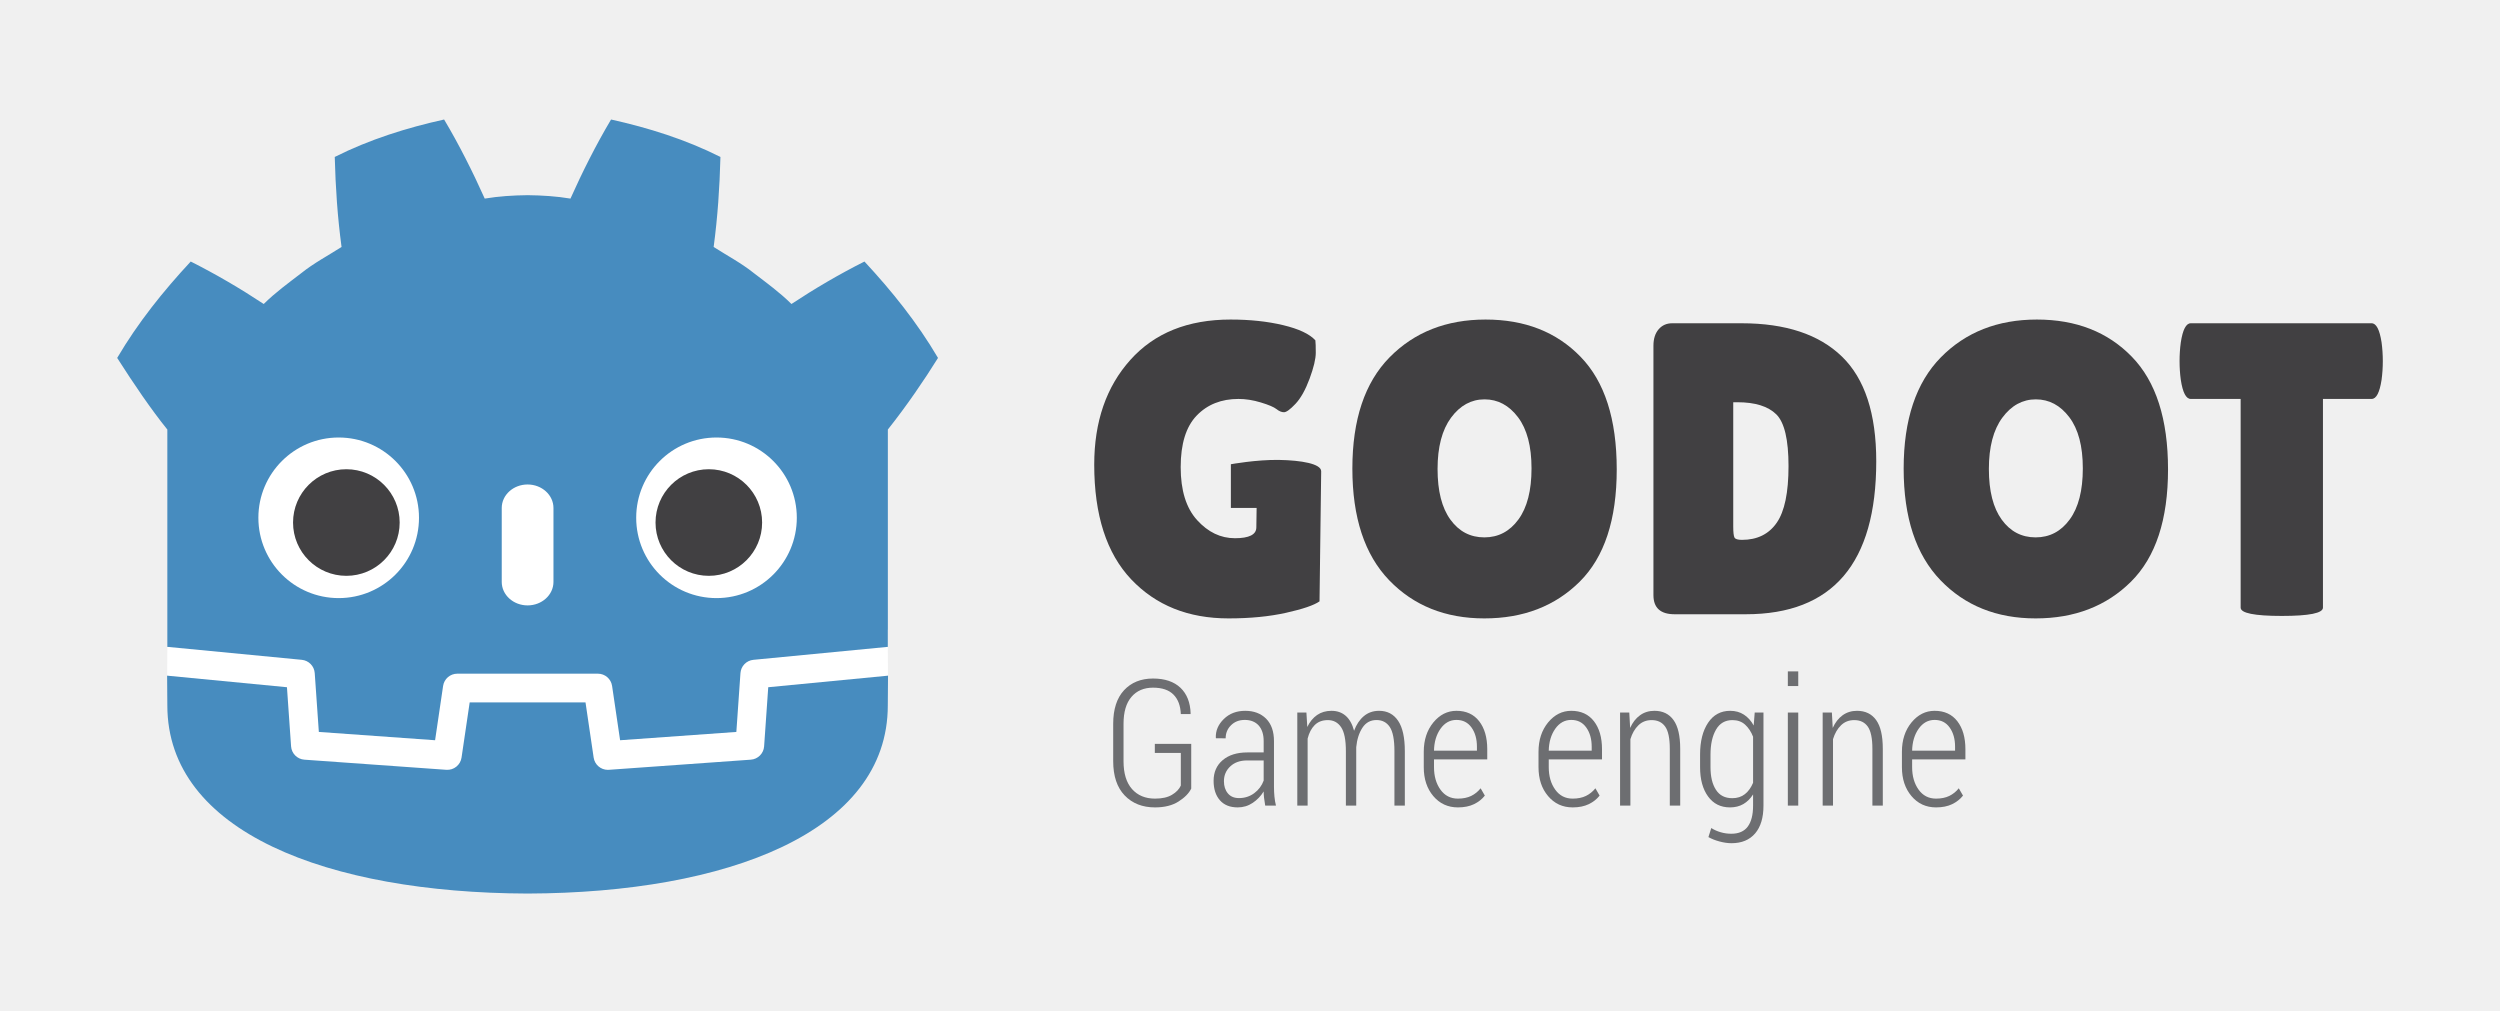
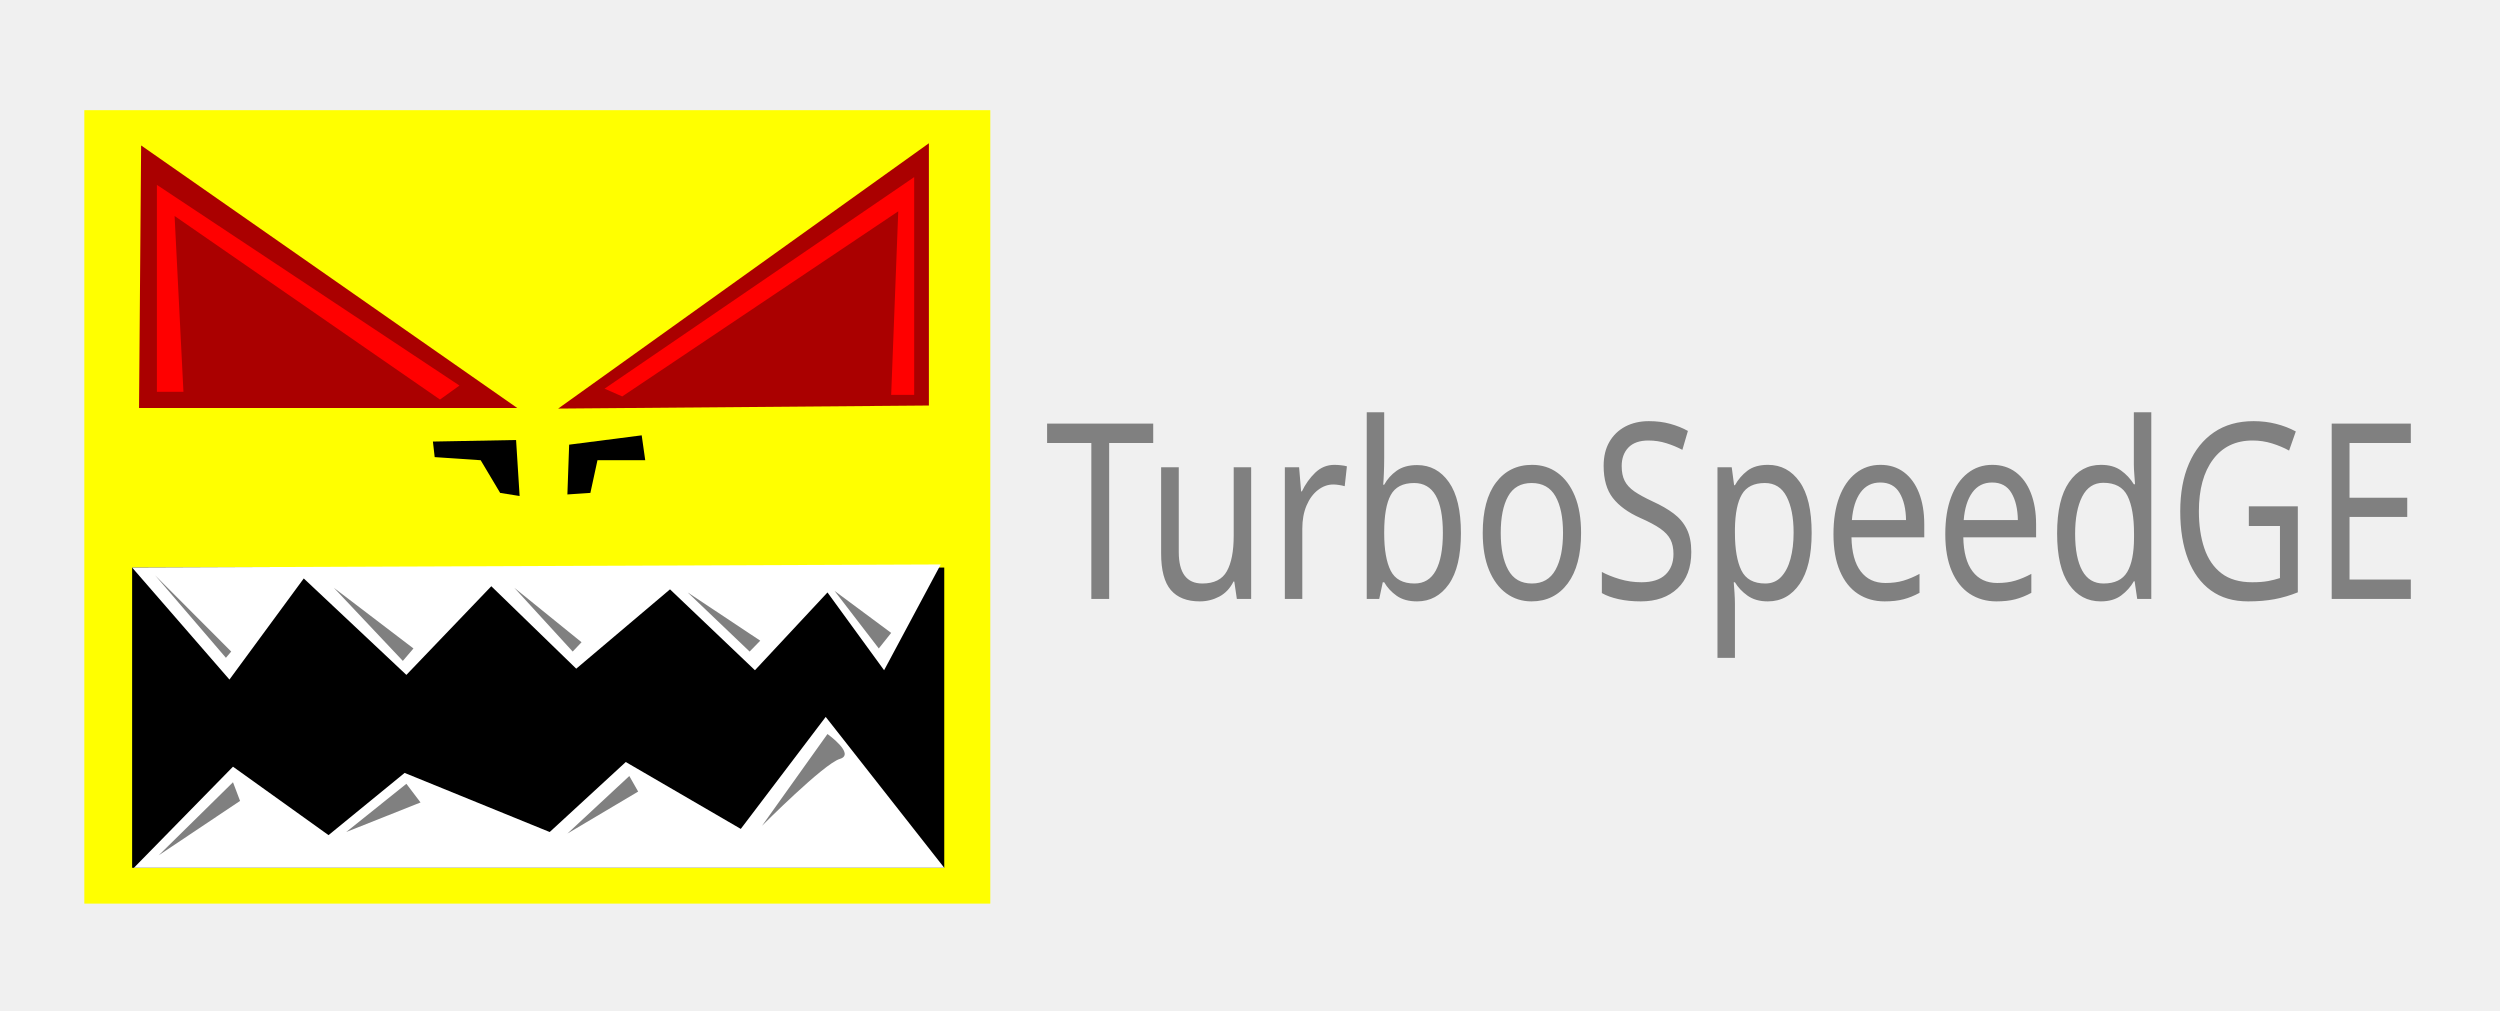
<svg xmlns="http://www.w3.org/2000/svg" id="svg2" version="1.1" xml:space="preserve" width="1024" height="414" viewBox="0 0 960 388.125">
  <defs id="defs6">
    <clipPath clipPathUnits="userSpaceOnUse" id="clipPath16">
      <path d="M 0,595.276 H 841.89 V 0 H 0 Z" id="path18" />
    </clipPath>
  </defs>
  <g id="g10" transform="matrix(1.25,0,0,-1.25,-94.25,597.4987)">
    <g id="g12">
      <g id="g14" clip-path="url(#clipPath16)">
-         <g id="g20" transform="matrix(1.131053,0,0,1.131053,531.4495,355.3157)" style="stroke-width:0.884">
-           <path d="m 0,0 c -3.611,0 -6.636,-1.659 -9.09,-4.967 -2.441,-3.311 -3.668,-7.958 -3.668,-13.938 0,-5.993 1.166,-10.581 3.503,-13.778 2.333,-3.207 5.398,-4.804 9.2,-4.804 3.8,0 6.887,1.617 9.258,4.862 2.371,3.233 3.559,7.861 3.559,13.886 0,6.02 -1.227,10.654 -3.673,13.89 C 6.646,-1.617 3.616,0 0,0 m -0.055,-59.493 c -10.573,0 -19.195,3.46 -25.859,10.379 -6.655,6.925 -9.984,17.03 -9.984,30.314 0,13.292 3.367,23.356 10.101,30.209 6.736,6.844 15.431,10.269 26.082,10.269 10.649,0 19.251,-3.363 25.794,-10.109 6.555,-6.733 9.827,-16.94 9.827,-30.591 0,-13.661 -3.348,-23.822 -10.05,-30.49 -6.702,-6.654 -15.333,-9.981 -25.911,-9.981" style="fill:#414042;fill-opacity:1;fill-rule:nonzero;stroke:none;stroke-width:0.884" id="path22" />
-         </g>
-         <g id="g24" transform="matrix(1.131053,0,0,1.131053,607.8515,354.431)" style="stroke-width:0.884">
-           <path d="m 0,0 v -33.768 c 0,-1.577 0.116,-2.571 0.342,-2.988 0.224,-0.415 0.903,-0.623 2.029,-0.623 4.144,0 7.283,1.548 9.429,4.634 2.151,3.083 3.215,8.216 3.215,15.405 0,7.192 -1.113,11.878 -3.325,14.055 C 9.467,-1.102 5.946,0 1.129,0 Z m -21.675,-52.392 v 67.735 c 0,1.883 0.468,3.369 1.413,4.471 0.939,1.085 2.161,1.636 3.671,1.636 H 2.263 c 11.965,0 21.053,-3.018 27.257,-9.04 6.215,-6.02 9.322,-15.499 9.322,-28.447 0,-27.7 -11.821,-41.547 -35.456,-41.547 h -19.302 c -3.836,0 -5.759,1.727 -5.759,5.192" style="fill:#414042;fill-opacity:1;fill-rule:nonzero;stroke:none;stroke-width:0.884" id="path26" />
-         </g>
-         <g id="g28" transform="matrix(1.131053,0,0,1.131053,700.8107,355.3157)" style="stroke-width:0.884">
-           <path d="m 0,0 c -3.612,0 -6.645,-1.659 -9.095,-4.967 -2.44,-3.311 -3.662,-7.958 -3.662,-13.938 0,-5.993 1.169,-10.581 3.499,-13.778 2.33,-3.207 5.398,-4.804 9.2,-4.804 3.801,0 6.89,1.617 9.258,4.862 2.372,3.233 3.56,7.861 3.56,13.886 0,6.02 -1.225,10.654 -3.671,13.89 C 6.642,-1.617 3.616,0 0,0 m -0.058,-59.493 c -10.577,0 -19.193,3.46 -25.851,10.379 -6.663,6.925 -9.993,17.03 -9.993,30.314 0,13.292 3.367,23.356 10.1,30.209 6.741,6.844 15.431,10.269 26.086,10.269 10.651,0 19.246,-3.363 25.797,-10.109 6.55,-6.733 9.822,-16.94 9.822,-30.591 0,-13.661 -3.349,-23.822 -10.05,-30.49 -6.699,-6.654 -15.338,-9.981 -25.911,-9.981" style="fill:#414042;fill-opacity:1;fill-rule:nonzero;stroke:none;stroke-width:0.884" id="path30" />
-         </g>
-         <g id="g32" transform="matrix(1.131053,0,0,1.131053,789.0113,291.3351)" style="stroke-width:0.884">
-           <path d="m 0,0 c 0,-1.496 -3.721,-2.255 -11.176,-2.255 -7.448,0 -11.18,0.759 -11.18,2.255 v 56.681 h -13.545 c -1.281,0 -2.185,1.727 -2.71,5.198 -0.226,1.652 -0.334,3.343 -0.334,5.077 0,1.724 0.108,3.422 0.334,5.077 0.525,3.462 1.429,5.202 2.71,5.202 h 49.112 c 1.279,0 2.179,-1.74 2.712,-5.202 0.221,-1.655 0.335,-3.353 0.335,-5.077 0,-1.734 -0.114,-3.425 -0.335,-5.077 C 15.39,58.408 14.49,56.681 13.211,56.681 H 0 Z" style="fill:#414042;fill-opacity:1;fill-rule:nonzero;stroke:none;stroke-width:0.884" id="path34" />
-         </g>
-         <g id="g36" transform="matrix(1.131053,0,0,1.131053,468.2655,336.7128)" style="stroke-width:0.884">
-           <path d="m 0,0 c -6.078,0.094 -13.034,-1.173 -13.034,-1.173 v -11.863 h 6.995 l -0.078,-5.288 c 0,-1.959 -1.942,-2.943 -5.815,-2.943 -3.878,0 -7.303,1.642 -10.274,4.917 -2.978,3.279 -4.459,8.072 -4.459,14.388 0,6.329 1.447,10.995 4.345,14.006 2.892,3.008 6.683,4.517 11.346,4.517 1.959,0 3.987,-0.316 6.096,-0.961 2.11,-0.639 3.519,-1.238 4.238,-1.799 0.713,-0.577 1.391,-0.85 2.032,-0.85 0.638,0 1.671,0.746 3.1,2.255 1.431,1.505 2.713,3.786 3.844,6.827 1.126,3.057 1.69,5.4 1.69,7.062 0,1.649 -0.036,2.786 -0.109,3.386 -1.581,1.73 -4.499,3.102 -8.755,4.122 -4.248,1.017 -9.011,1.522 -14.28,1.522 -11.594,0 -20.66,-3.65 -27.207,-10.95 -6.552,-7.303 -9.822,-16.783 -9.822,-28.452 0,-13.701 3.347,-24.087 10.041,-31.162 6.706,-7.074 15.51,-10.607 26.425,-10.607 5.87,0 11.08,0.505 15.632,1.522 4.557,1.013 7.586,2.053 9.093,3.105 l 0.452,35.33 C 11.496,-1.036 6.078,-0.104 0,0" style="fill:#414042;fill-opacity:1;fill-rule:nonzero;stroke:none;stroke-width:0.884" id="path38" />
-         </g>
-         <g id="g40" transform="matrix(1.131053,0,0,1.131053,441.3472,235.7512)" style="stroke-width:0.884">
-           <path d="m 0,0 c -0.624,-1.28 -1.771,-2.454 -3.449,-3.516 -1.676,-1.069 -3.805,-1.6 -6.391,-1.6 -3.412,0 -6.156,1.075 -8.24,3.249 -2.076,2.157 -3.116,5.266 -3.116,9.323 v 10.116 c 0,3.969 0.98,7.013 2.946,9.138 1.962,2.108 4.59,3.177 7.872,3.177 3.208,0 5.695,-0.844 7.455,-2.513 1.755,-1.675 2.677,-4.015 2.757,-7.003 L -0.21,20.238 h -2.619 c -0.094,2.29 -0.759,4.057 -2.01,5.305 -1.244,1.238 -3.095,1.864 -5.539,1.864 -2.473,0 -4.432,-0.837 -5.866,-2.516 -1.43,-1.675 -2.143,-4.103 -2.143,-7.293 V 7.424 c 0,-3.308 0.771,-5.83 2.311,-7.567 1.54,-1.724 3.616,-2.588 6.236,-2.588 1.913,0 3.451,0.339 4.602,1.033 1.155,0.684 1.956,1.519 2.409,2.51 v 8.861 h -7.06 v 2.463 H 0 Z" style="fill:#6d6e71;fill-opacity:1;fill-rule:nonzero;stroke:none;stroke-width:0.884" id="path42" />
-         </g>
-         <g id="g44" transform="matrix(1.131053,0,0,1.131053,456.0153,232.825)" style="stroke-width:0.884">
-           <path d="m 0,0 c 1.553,0 2.936,0.44 4.144,1.336 1.21,0.9 2.058,2.037 2.561,3.422 v 5.468 H 2.213 c -1.91,0 -3.44,-0.541 -4.585,-1.623 C -3.52,7.528 -4.088,6.185 -4.088,4.588 -4.088,3.239 -3.733,2.131 -3.014,1.277 -2.296,0.42 -1.292,0 0,0 M 7.124,-2.04 C 6.984,-1.164 6.875,-0.453 6.806,0.104 6.739,0.671 6.705,1.235 6.705,1.808 5.938,0.554 4.948,-0.486 3.725,-1.301 2.504,-2.122 1.146,-2.529 -0.35,-2.529 c -2.092,0 -3.701,0.648 -4.84,1.946 -1.132,1.303 -1.704,3.059 -1.704,5.276 0,2.343 0.823,4.223 2.473,5.618 1.649,1.395 3.89,2.092 6.709,2.092 h 4.417 v 3.106 c 0,1.786 -0.456,3.193 -1.351,4.21 -0.914,1.004 -2.17,1.512 -3.791,1.512 -1.508,0 -2.752,-0.479 -3.728,-1.45 -0.973,-0.965 -1.456,-2.144 -1.456,-3.549 l -2.623,0.023 -0.046,0.137 c -0.074,1.906 0.647,3.591 2.168,5.084 1.515,1.489 3.459,2.229 5.825,2.229 2.338,0 4.22,-0.711 5.657,-2.128 1.429,-1.431 2.146,-3.471 2.146,-6.124 V 3.057 c 0,-0.903 0.042,-1.78 0.121,-2.617 0.081,-0.848 0.212,-1.665 0.417,-2.48 z" style="fill:#6d6e71;fill-opacity:1;fill-rule:nonzero;stroke:none;stroke-width:0.884" id="path46" />
-         </g>
-         <g id="g48" transform="matrix(1.131053,0,0,1.131053,476.7303,259.1052)" style="stroke-width:0.884">
-           <path d="m 0,0 0.24,-3.923 c 0.664,1.404 1.554,2.486 2.657,3.255 1.107,0.759 2.41,1.138 3.906,1.138 1.527,0 2.814,-0.444 3.852,-1.343 1.039,-0.896 1.805,-2.252 2.292,-4.074 0.623,1.682 1.505,3.011 2.65,3.973 1.145,0.964 2.534,1.444 4.143,1.444 2.217,0 3.937,-0.897 5.156,-2.692 1.224,-1.799 1.834,-4.559 1.834,-8.288 v -14.765 h -2.823 v 14.814 c 0,3.1 -0.429,5.283 -1.263,6.538 -0.839,1.257 -2.042,1.89 -3.598,1.89 -1.637,0 -2.915,-0.691 -3.834,-2.096 -0.914,-1.405 -1.478,-3.161 -1.683,-5.282 v -0.655 -15.209 H 10.72 v 14.798 c 0,3.027 -0.424,5.194 -1.292,6.488 -0.864,1.294 -2.066,1.936 -3.609,1.936 -1.475,0 -2.668,-0.45 -3.562,-1.342 -0.9,-0.897 -1.54,-2.125 -1.928,-3.683 V -25.275 H -2.477 V 0 Z" style="fill:#6d6e71;fill-opacity:1;fill-rule:nonzero;stroke:none;stroke-width:0.884" id="path50" />
-         </g>
-         <g id="g52" transform="matrix(1.131053,0,0,1.131053,522.8228,256.8387)" style="stroke-width:0.884">
-           <path d="m 0,0 c -1.758,0 -3.202,-0.802 -4.334,-2.402 -1.133,-1.606 -1.718,-3.585 -1.765,-5.944 h 11.66 v 1.082 c 0,2.086 -0.489,3.823 -1.469,5.201 C 3.106,-0.684 1.745,0 0,0 m 0.397,-23.76 c -2.725,0 -4.954,1.026 -6.685,3.073 -1.726,2.043 -2.591,4.657 -2.591,7.841 v 4.197 c 0,3.19 0.867,5.85 2.602,7.965 1.739,2.105 3.828,3.158 6.277,3.158 2.648,0 4.699,-0.939 6.164,-2.823 1.468,-1.887 2.201,-4.422 2.201,-7.603 v -2.773 H -6.099 v -2.102 c 0,-2.447 0.586,-4.484 1.752,-6.11 1.168,-1.63 2.755,-2.438 4.744,-2.438 1.382,0 2.585,0.244 3.588,0.724 1.003,0.491 1.863,1.179 2.578,2.082 l 1.149,-1.988 C 6.949,-21.525 5.96,-22.307 4.753,-22.887 3.549,-23.464 2.094,-23.76 0.397,-23.76" style="fill:#6d6e71;fill-opacity:1;fill-rule:nonzero;stroke:none;stroke-width:0.884" id="path54" />
-         </g>
-         <g id="g56" transform="matrix(1.131053,0,0,1.131053,558.0805,256.8387)" style="stroke-width:0.884">
-           <path d="M 0,0 C -1.763,0 -3.21,-0.802 -4.341,-2.402 -5.467,-4.008 -6.053,-5.987 -6.104,-8.346 H 5.559 v 1.082 c 0,2.086 -0.488,3.823 -1.474,5.201 C 3.104,-0.684 1.744,0 0,0 m 0.394,-23.76 c -2.726,0 -4.951,1.026 -6.679,3.073 -1.733,2.043 -2.6,4.657 -2.6,7.841 v 4.197 c 0,3.19 0.871,5.85 2.602,7.965 1.744,2.105 3.834,3.158 6.283,3.158 2.643,0 4.703,-0.939 6.164,-2.823 1.463,-1.887 2.197,-4.422 2.197,-7.603 v -2.773 H -6.104 v -2.102 c 0,-2.447 0.587,-4.484 1.76,-6.11 1.162,-1.63 2.742,-2.438 4.738,-2.438 1.387,0 2.585,0.244 3.585,0.724 1.007,0.491 1.866,1.179 2.589,2.082 l 1.141,-1.988 c -0.764,-0.968 -1.75,-1.75 -2.959,-2.33 -1.204,-0.577 -2.658,-0.873 -4.356,-0.873" style="fill:#6d6e71;fill-opacity:1;fill-rule:nonzero;stroke:none;stroke-width:0.884" id="path58" />
-         </g>
-         <g id="g60" transform="matrix(1.131053,0,0,1.131053,575.9168,259.1052)" style="stroke-width:0.884">
-           <path d="m 0,0 0.23,-4.178 c 0.674,1.483 1.564,2.634 2.682,3.435 1.108,0.805 2.413,1.213 3.914,1.213 2.258,0 3.988,-0.835 5.189,-2.513 1.214,-1.675 1.815,-4.279 1.815,-7.812 v -15.42 h -2.825 v 15.394 c 0,2.888 -0.423,4.905 -1.264,6.075 -0.836,1.17 -2.065,1.753 -3.665,1.753 -1.435,0 -2.638,-0.466 -3.603,-1.414 C 1.504,-4.406 0.782,-5.657 0.301,-7.234 V -25.275 H -2.504 V 0 Z" style="fill:#6d6e71;fill-opacity:1;fill-rule:nonzero;stroke:none;stroke-width:0.884" id="path62" />
-         </g>
-         <g id="g64" transform="matrix(1.131053,0,0,1.131053,600.8685,242.3088)" style="stroke-width:0.884">
-           <path d="m 0,0 c 0,-2.565 0.486,-4.605 1.472,-6.123 0.974,-1.532 2.457,-2.288 4.436,-2.288 1.356,0 2.498,0.361 3.435,1.101 0.934,0.74 1.672,1.77 2.218,3.077 v 12.52 c -0.525,1.346 -1.246,2.434 -2.157,3.272 -0.91,0.824 -2.062,1.238 -3.448,1.238 -1.975,0 -3.468,-0.86 -4.46,-2.587 C 0.497,8.48 0,6.224 0,3.454 Z m -2.833,3.454 c 0,3.582 0.723,6.459 2.177,8.627 1.442,2.157 3.448,3.239 6.004,3.239 1.419,0 2.664,-0.346 3.728,-1.04 1.066,-0.681 1.947,-1.678 2.654,-2.946 l 0.274,3.516 h 2.381 v -25.298 c 0,-3.239 -0.751,-5.749 -2.26,-7.525 -1.511,-1.769 -3.657,-2.665 -6.428,-2.665 -0.996,0 -2.067,0.156 -3.212,0.459 -1.147,0.303 -2.162,0.701 -3.052,1.2 l 0.776,2.463 c 0.759,-0.492 1.608,-0.873 2.548,-1.141 0.932,-0.277 1.895,-0.41 2.894,-0.41 2.009,0 3.498,0.645 4.46,1.932 0.966,1.304 1.45,3.19 1.45,5.687 v 3.057 c -0.717,-1.138 -1.597,-2.011 -2.64,-2.614 -1.039,-0.606 -2.253,-0.909 -3.622,-0.909 -2.539,0 -4.53,0.994 -5.968,2.982 C -2.11,-5.948 -2.833,-3.301 -2.833,0 Z" style="fill:#6d6e71;fill-opacity:1;fill-rule:nonzero;stroke:none;stroke-width:0.884" id="path66" />
-         </g>
-         <path d="m 627.823,230.518 h -3.201 v 28.587 h 3.201 z m 0,36.726 h -3.201 v 4.504 h 3.201 z" style="fill:#6d6e71;fill-opacity:1;fill-rule:nonzero;stroke:none;stroke-width:1" id="path68" />
-         <g id="g70" transform="matrix(1.131053,0,0,1.131053,638.1538,259.1052)" style="stroke-width:0.884">
-           <path d="m 0,0 0.23,-4.178 c 0.676,1.483 1.562,2.634 2.678,3.435 1.115,0.805 2.422,1.213 3.916,1.213 2.258,0 3.995,-0.835 5.199,-2.513 1.211,-1.675 1.807,-4.279 1.807,-7.812 v -15.42 h -2.825 v 15.394 c 0,2.888 -0.422,4.905 -1.261,6.075 -0.843,1.17 -2.063,1.753 -3.668,1.753 -1.434,0 -2.635,-0.466 -3.599,-1.414 C 1.51,-4.406 0.785,-5.657 0.306,-7.234 V -25.275 H -2.503 V 0 Z" style="fill:#6d6e71;fill-opacity:1;fill-rule:nonzero;stroke:none;stroke-width:0.884" id="path72" />
-         </g>
-         <g id="g74" transform="matrix(1.131053,0,0,1.131053,669.7088,256.8387)" style="stroke-width:0.884">
-           <path d="M 0,0 C -1.763,0 -3.208,-0.802 -4.334,-2.402 -5.463,-4.008 -6.052,-5.987 -6.102,-8.346 H 5.56 v 1.082 c 0,2.086 -0.486,3.823 -1.47,5.201 C 3.109,-0.684 1.747,0 0,0 m 0.401,-23.76 c -2.733,0 -4.958,1.026 -6.681,3.073 -1.73,2.043 -2.595,4.657 -2.595,7.841 v 4.197 c 0,3.19 0.865,5.85 2.6,7.965 1.739,2.105 3.831,3.158 6.275,3.158 2.646,0 4.706,-0.939 6.172,-2.823 1.462,-1.887 2.195,-4.422 2.195,-7.603 v -2.773 H -6.102 v -2.102 c 0,-2.447 0.59,-4.484 1.757,-6.11 1.166,-1.63 2.748,-2.438 4.746,-2.438 1.382,0 2.579,0.244 3.578,0.724 1.012,0.491 1.869,1.179 2.591,2.082 l 1.147,-1.988 c -0.769,-0.968 -1.755,-1.75 -2.962,-2.33 -1.203,-0.577 -2.658,-0.873 -4.354,-0.873" style="fill:#6d6e71;fill-opacity:1;fill-rule:nonzero;stroke:none;stroke-width:0.884" id="path76" />
-         </g>
+         <g id="g20" transform="matrix(1.131053,0,0,1.131053,531.4495,355.3157)" style="stroke-width:0.884" />
        <g id="g78" transform="matrix(1.131053,0,0,1.131053,348.1311,279.2668)" style="stroke-width:0.884">
          <path d="m 0,0 c 0,0 -0.325,1.994 -0.515,1.976 l -36.182,-3.491 c -2.879,-0.278 -5.115,-2.574 -5.317,-5.459 l -0.994,-14.247 -27.992,-1.997 -1.904,12.912 c -0.424,2.872 -2.932,5.037 -5.835,5.037 h -38.188 c -2.902,0 -5.41,-2.165 -5.834,-5.037 l -1.905,-12.912 -27.992,1.997 -0.994,14.247 c -0.202,2.886 -2.438,5.182 -5.317,5.46 l -36.2,3.49 c -0.187,0.018 -0.324,-1.978 -0.511,-1.978 l -0.049,-7.83 30.658,-4.944 1.004,-14.374 c 0.203,-2.91 2.551,-5.263 5.463,-5.472 l 38.551,-2.75 c 0.146,-0.01 0.29,-0.016 0.434,-0.016 2.897,0 5.401,2.166 5.825,5.038 l 1.959,13.286 h 28.005 l 1.959,-13.286 c 0.423,-2.871 2.93,-5.037 5.831,-5.037 0.142,0 0.284,0.005 0.423,0.015 l 38.556,2.75 c 2.911,0.209 5.26,2.562 5.463,5.472 l 1.003,14.374 30.645,4.966 z" style="fill:#ffffff;fill-opacity:1;fill-rule:nonzero;stroke:none;stroke-width:0.884" id="path80" />
-         </g>
-         <g id="g82" transform="matrix(1.131053,0,0,1.131053,126.8061,346.0453)" style="stroke-width:0.884">
-           <path d="m 0,0 v -47.514 -6.035 -5.492 c 0.108,-0.001 0.216,-0.005 0.323,-0.015 l 36.196,-3.49 c 1.896,-0.183 3.382,-1.709 3.514,-3.609 l 1.116,-15.978 31.574,-2.253 2.175,14.747 c 0.282,1.912 1.922,3.329 3.856,3.329 h 38.188 c 1.933,0 3.573,-1.417 3.855,-3.329 l 2.175,-14.747 31.575,2.253 1.115,15.978 c 0.133,1.9 1.618,3.425 3.514,3.609 l 36.182,3.49 c 0.107,0.01 0.214,0.014 0.322,0.015 v 4.711 l 0.015,0.005 V 0 c 5.097,6.416 9.923,13.494 13.621,19.449 -5.651,9.62 -12.575,18.217 -19.976,26.182 -6.864,-3.455 -13.531,-7.369 -19.828,-11.534 -3.151,3.132 -6.7,5.694 -10.186,8.372 -3.425,2.751 -7.285,4.768 -10.946,7.118 1.09,8.117 1.629,16.108 1.846,24.448 -9.446,4.754 -19.519,7.906 -29.708,10.17 -4.068,-6.837 -7.788,-14.241 -11.028,-21.479 -3.842,0.642 -7.702,0.88 -11.567,0.926 v 0.006 c -0.027,0 -0.052,-0.006 -0.075,-0.006 -0.024,0 -0.049,0.006 -0.073,0.006 V 63.652 C 93.903,63.606 90.046,63.368 86.203,62.726 82.965,69.964 79.247,77.368 75.173,84.205 64.989,81.941 54.915,78.789 45.47,74.035 45.686,65.695 46.225,57.704 47.318,49.587 43.65,47.237 39.795,45.22 36.369,42.469 32.888,39.791 29.333,37.229 26.181,34.097 19.884,38.262 13.219,42.176 6.353,45.631 -1.048,37.666 -7.968,29.069 -13.621,19.449 -9.178,12.475 -4.413,5.466 0,0 Z" style="fill:#478cbf;fill-opacity:1;fill-rule:nonzero;stroke:none;stroke-width:0.884" id="path84" />
-         </g>
-         <g id="g86" transform="matrix(1.131053,0,0,1.131053,311.4033,266.8844)" style="stroke-width:0.884">
-           <path d="m 0,0 -1.121,-16.063 c -0.135,-1.936 -1.675,-3.477 -3.611,-3.616 l -38.555,-2.751 c -0.094,-0.007 -0.188,-0.01 -0.281,-0.01 -1.916,0 -3.569,1.406 -3.852,3.33 l -2.211,14.994 H -81.09 l -2.211,-14.994 c -0.297,-2.018 -2.101,-3.469 -4.133,-3.32 l -38.555,2.751 c -1.936,0.139 -3.476,1.68 -3.611,3.616 L -130.721,0 -163.268,3.138 c 0.015,-3.498 0.06,-7.33 0.06,-8.093 0,-34.374 43.605,-50.896 97.781,-51.086 h 0.066 0.067 c 54.176,0.19 97.766,16.712 97.766,51.086 0,0.777 0.047,4.593 0.063,8.093 z" style="fill:#478cbf;fill-opacity:1;fill-rule:nonzero;stroke:none;stroke-width:0.884" id="path88" />
-         </g>
-         <g id="g90" transform="matrix(1.131053,0,0,1.131053,204.1139,318.9377)" style="stroke-width:0.884">
-           <path d="m 0,0 c 0,-12.052 -9.765,-21.815 -21.813,-21.815 -12.042,0 -21.81,9.763 -21.81,21.815 0,12.044 9.768,21.802 21.81,21.802 C -9.765,21.802 0,12.044 0,0" style="fill:#ffffff;fill-opacity:1;fill-rule:nonzero;stroke:none;stroke-width:0.884" id="path92" />
-         </g>
-         <g id="g94" transform="matrix(1.131053,0,0,1.131053,198.1775,317.4744)" style="stroke-width:0.884">
-           <path d="m 0,0 c 0,-7.994 -6.479,-14.473 -14.479,-14.473 -7.996,0 -14.479,6.479 -14.479,14.473 0,7.994 6.483,14.479 14.479,14.479 C -6.479,14.479 0,7.994 0,0" style="fill:#414042;fill-opacity:1;fill-rule:nonzero;stroke:none;stroke-width:0.884" id="path96" />
-         </g>
-         <g id="g98" transform="matrix(1.131053,0,0,1.131053,237.475,292.0191)" style="stroke-width:0.884">
-           <path d="m 0,0 c -3.878,0 -7.021,2.858 -7.021,6.381 v 20.081 c 0,3.52 3.143,6.381 7.021,6.381 3.878,0 7.028,-2.861 7.028,-6.381 V 6.381 C 7.028,2.858 3.878,0 0,0" style="fill:#ffffff;fill-opacity:1;fill-rule:nonzero;stroke:none;stroke-width:0.884" id="path100" />
        </g>
        <g id="g102" transform="matrix(1.131053,0,0,1.131053,270.8402,318.9377)" style="stroke-width:0.884">
          <path d="m 0,0 c 0,-12.052 9.765,-21.815 21.815,-21.815 12.041,0 21.808,9.763 21.808,21.815 0,12.044 -9.767,21.802 -21.808,21.802 C 9.765,21.802 0,12.044 0,0" style="fill:#ffffff;fill-opacity:1;fill-rule:nonzero;stroke:none;stroke-width:0.884" id="path104" />
        </g>
-         <g id="g106" transform="matrix(1.131053,0,0,1.131053,276.7781,317.4744)" style="stroke-width:0.884">
-           <path d="m 0,0 c 0,-7.994 6.477,-14.473 14.471,-14.473 8.002,0 14.479,6.479 14.479,14.473 0,7.994 -6.477,14.479 -14.479,14.479 C 6.477,14.479 0,7.994 0,0" style="fill:#414042;fill-opacity:1;fill-rule:nonzero;stroke:none;stroke-width:0.884" id="path108" />
+         <g id="g12853" transform="matrix(0.5415682,0,0,-0.4761551,101.3153,444.6201)">
+           <rect style="fill:#ffff00;fill-opacity:1;stroke:#ffffff;stroke-width:19.962;stroke-linejoin:bevel;stroke-dasharray:none;stroke-opacity:0" id="rect8271" width="513.899" height="511.892" x="-0.019" y="0.985" />
+           <rect style="fill:#000000;fill-opacity:1;stroke:#ffffff;stroke-width:20;stroke-linejoin:bevel;stroke-dasharray:none;stroke-opacity:0" id="rect8273" width="460.669" height="193.702" x="27.098" y="296.072" />
+           <path style="fill:#aa0000;fill-opacity:1;stroke:#ffffff;stroke-width:21.466;stroke-linejoin:bevel;stroke-dasharray:none;stroke-opacity:0" d="M 32.202,23.738 31.01,193.124 H 245.559 Z" id="path8400" />
+           <path style="fill:#aa0000;fill-opacity:1;stroke:#ffffff;stroke-width:22.868;stroke-linejoin:bevel;stroke-dasharray:none;stroke-opacity:0" d="M 479.052,22.322 V 191.524 l -210.285,1.979 z" id="path8402" />
+           <path style="fill:#ffffff;fill-opacity:1;stroke:#ffffff;stroke-width:20;stroke-linejoin:bevel;stroke-dasharray:none;stroke-opacity:0" d="m 27.098,296.072 55.2,72.262 42.153,-65.236 58.211,62.225 48.175,-57.207 48.175,53.193 53.193,-51.185 48.175,52.189 41.149,-50.182 32.116,50.182 32.116,-68.247 z" id="path8404" />
+           <path style="fill:#ffffff;fill-opacity:1;stroke:#ffffff;stroke-width:20;stroke-linejoin:bevel;stroke-dasharray:none;stroke-opacity:0" d="m 28.102,489.774 56.204,-65.236 54.196,44.16 43.156,-40.145 82.298,38.138 43.156,-45.164 65.236,43.156 48.174,-72.262 67.244,97.353 z" id="path8460" />
+           <path style="fill:#ff0000;fill-opacity:1;stroke:#ffffff;stroke-width:20;stroke-linejoin:bevel;stroke-dasharray:none;stroke-opacity:0" d="M 56.204,182.662 H 41.149 V 49.178 L 212.771,178.647 201.731,187.68 51.185,69.251 Z" id="path8462" />
+           <path style="fill:#ff0000;fill-opacity:1;stroke:#ffffff;stroke-width:20;stroke-linejoin:bevel;stroke-dasharray:none;stroke-opacity:0" d="M 295.069,180.654 470.705,44.16 V 184.669 H 457.658 L 461.672,66.24 305.105,185.673 Z" id="path8464" />
+           <path style="fill:#000000;fill-opacity:1;stroke:#ffffff;stroke-width:20;stroke-linejoin:bevel;stroke-dasharray:none;stroke-opacity:0" d="m 197.716,214.778 47.171,-1.004 2.007,36.131 -11.04,-2.007 -11.04,-21.076 -26.095,-2.007 z" id="path8522" />
+           <path style="fill:#000000;fill-opacity:1;stroke:#ffffff;stroke-width:20;stroke-linejoin:bevel;stroke-dasharray:none;stroke-opacity:0" d="m 274.996,216.785 -1.004,32.116 13.047,-1.004 4.015,-21.076 27.098,1e-5 -2.007,-16.058 z" id="path8524" />
+           <path style="fill:#808080;fill-opacity:1;stroke:#ffffff;stroke-width:20;stroke-linejoin:bevel;stroke-dasharray:none;stroke-opacity:0" d="m 40.145,301.091 40.145,53.193 3.011,-4.015 z" id="path8683" />
+           <path style="fill:#808080;fill-opacity:1;stroke:#ffffff;stroke-width:20;stroke-linejoin:bevel;stroke-dasharray:none;stroke-opacity:0" d="m 141.513,309.12 39.142,47.171 6.022,-8.029 z" id="path8685" />
+           <path style="fill:#808080;fill-opacity:1;stroke:#ffffff;stroke-width:20;stroke-linejoin:bevel;stroke-dasharray:none;stroke-opacity:0" d="m 243.883,309.12 33.12,41.149 5.018,-6.022 z" id="path8687" />
+           <path style="fill:#808080;fill-opacity:1;stroke:#ffffff;stroke-width:20;stroke-linejoin:bevel;stroke-dasharray:none;stroke-opacity:0" d="m 342.24,312.131 35.127,38.138 6.022,-7.025 z" id="path8689" />
+           <path style="fill:#808080;fill-opacity:1;stroke:#ffffff;stroke-width:20;stroke-linejoin:bevel;stroke-dasharray:none;stroke-opacity:0" d="m 425.541,311.127 25.091,37.135 7.025,-10.036 z" id="path8691" />
+           <path style="fill:#808080;fill-opacity:1;stroke:#ffffff;stroke-width:20;stroke-linejoin:bevel;stroke-dasharray:none;stroke-opacity:0" d="m 42.153,481.745 42.153,-47.171 4.015,12.044 z" id="path8693" />
+           <path style="fill:#808080;fill-opacity:1;stroke:#ffffff;stroke-width:20;stroke-linejoin:bevel;stroke-dasharray:none;stroke-opacity:0" d="m 148.538,466.69 34.124,-31.113 8.029,12.044 z" id="path8695" />
+           <path style="fill:#808080;fill-opacity:1;stroke:#ffffff;stroke-width:20;stroke-linejoin:bevel;stroke-dasharray:none;stroke-opacity:0" d="m 273.992,467.694 35.127,-37.135 5.018,10.036 z" id="path8697" />
+           <path style="fill:#808080;fill-opacity:1;stroke:#ffffff;stroke-width:20;stroke-linejoin:bevel;stroke-dasharray:none;stroke-opacity:0" d="m 384.392,462.676 37.135,-59.214 c 0,0 16.058,13.047 7.025,16.058 -9.033,3.011 -44.16,43.156 -44.16,43.156 z" id="path8699" />
        </g>
+         <text xml:space="preserve" style="font-size:67.791px;font-family:Aharoni;-inkscape-font-specification:Aharoni;fill:#808080;stroke:#ffffff;stroke-width:53.379;stroke-linejoin:bevel;stroke-opacity:0" x="441.27" y="-264.149" id="text14058" transform="scale(0.8984663,-1.113008)">
+           <tspan id="tspan14056" style="stroke-width:53.379" x="441.27" y="-264.149">TurboSpeedGE</tspan>
+         </text>
      </g>
    </g>
  </g>
</svg>
